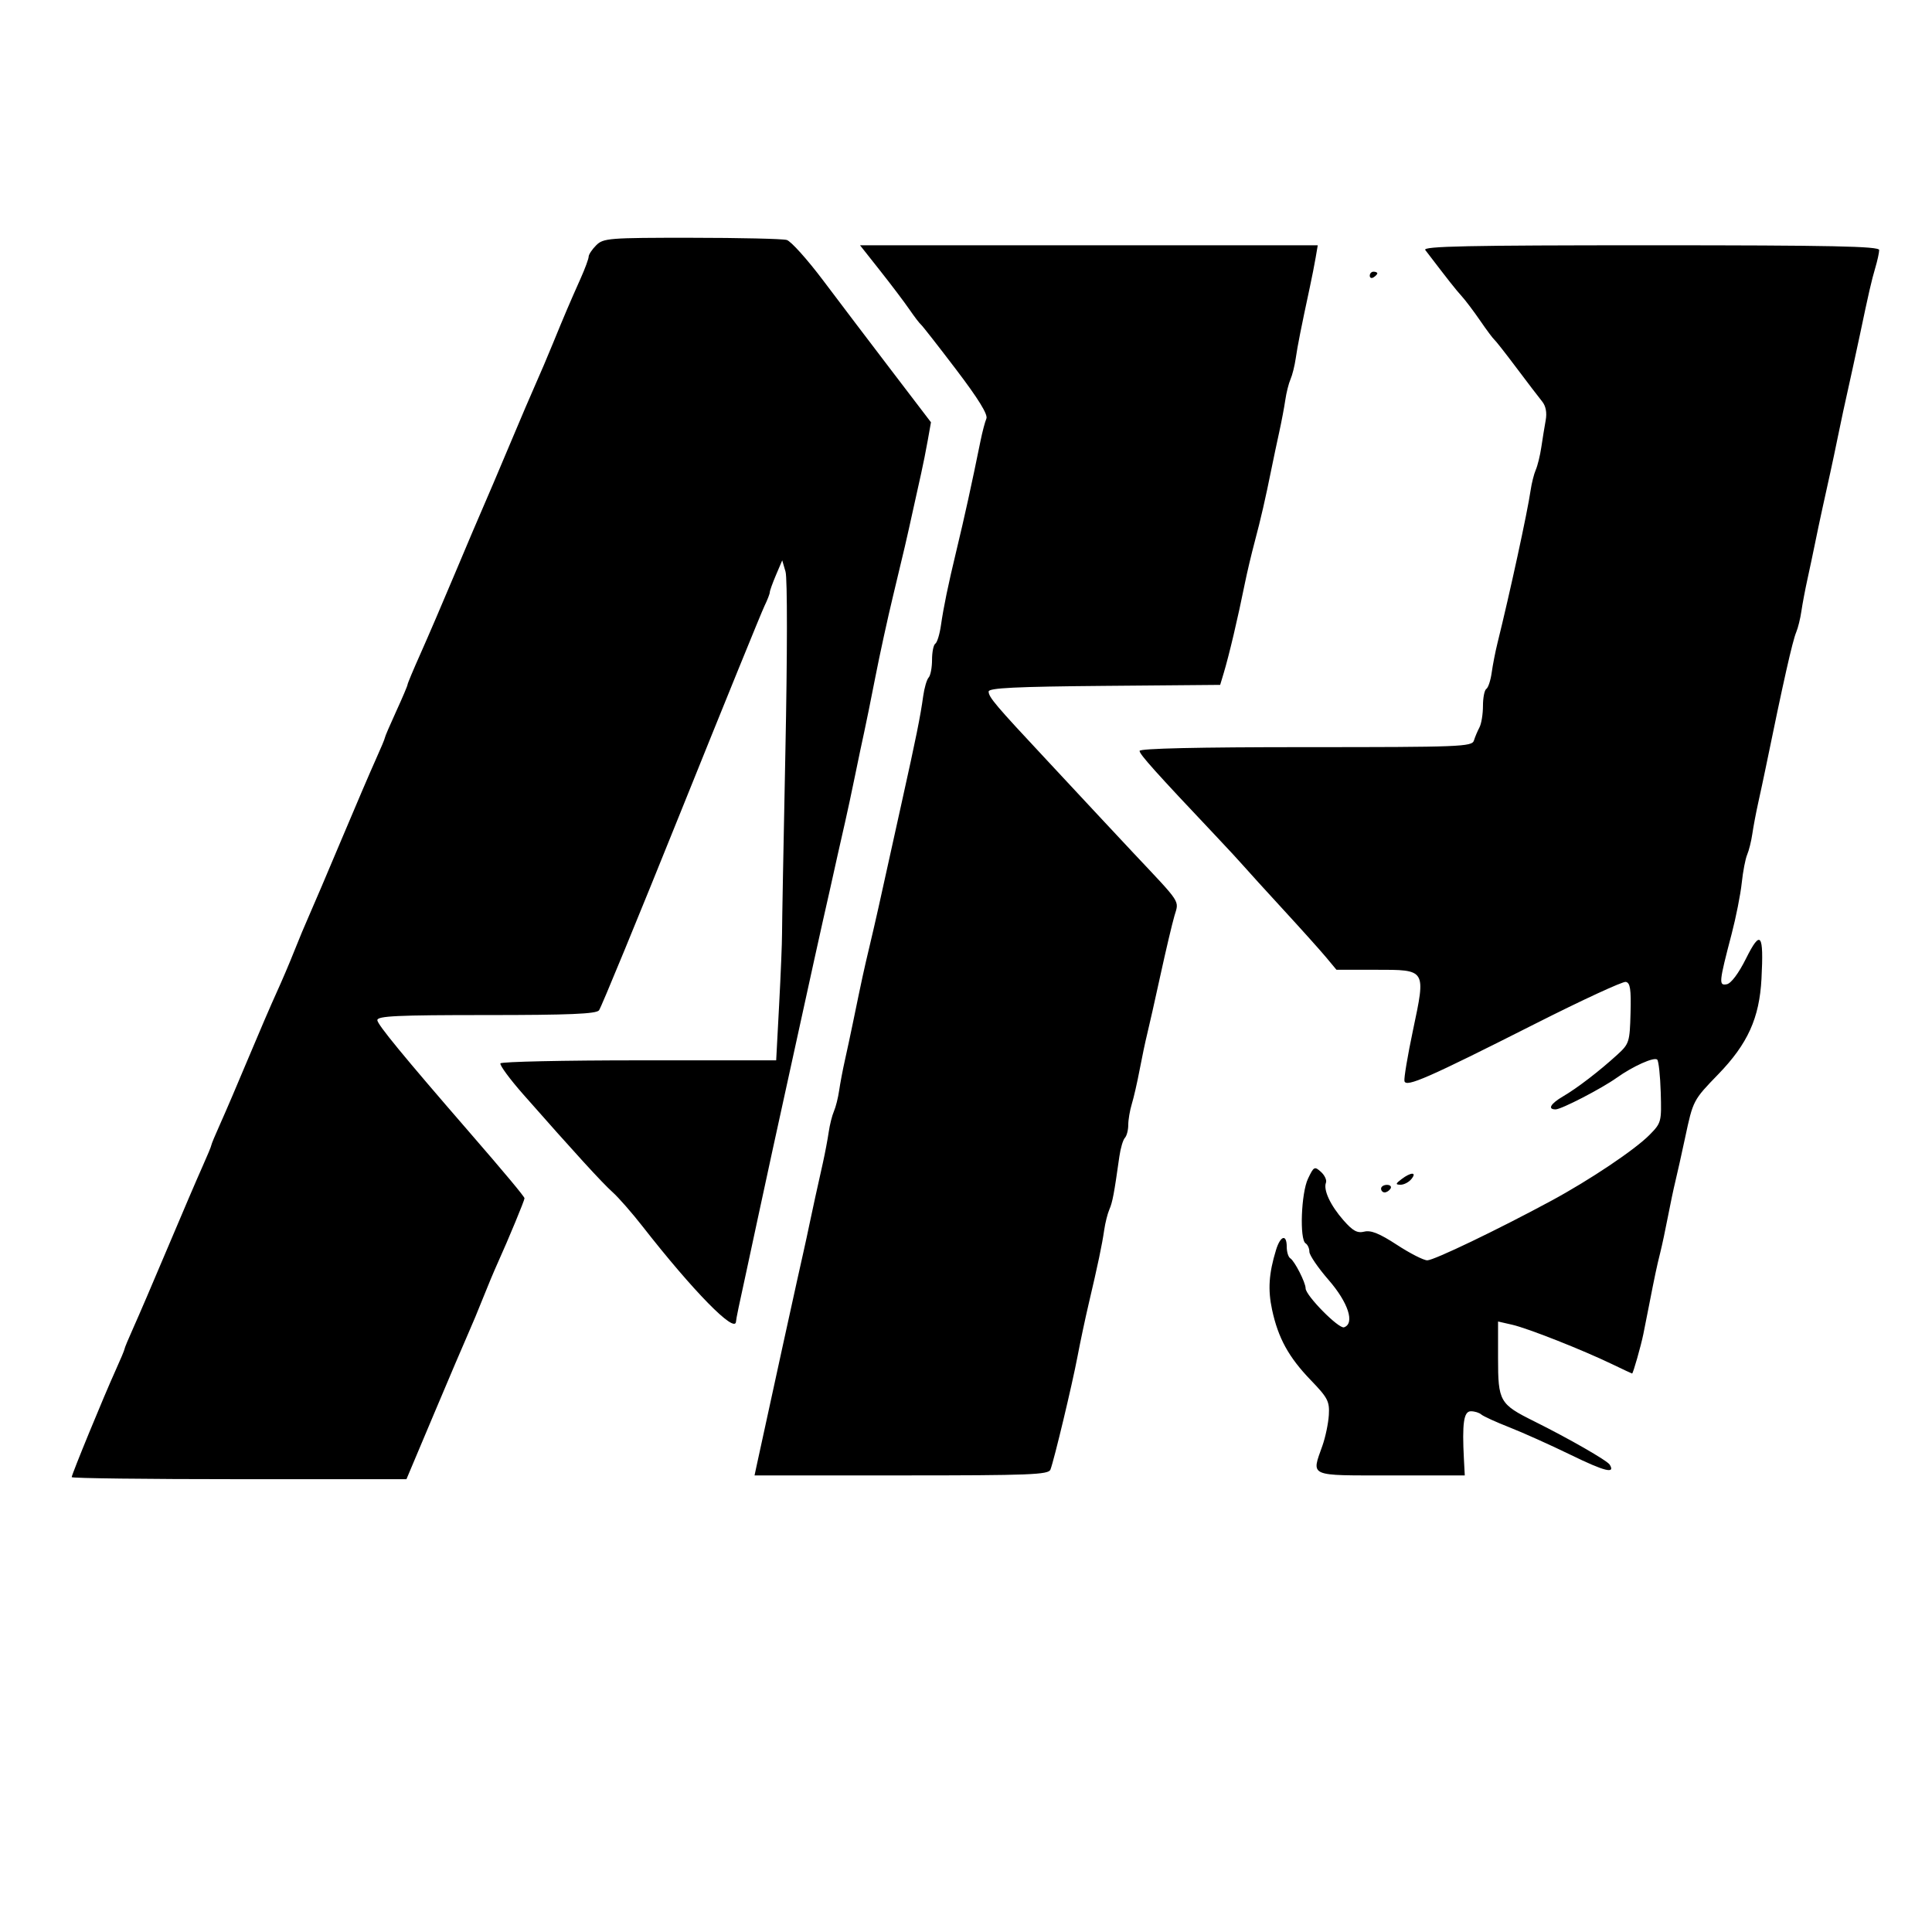
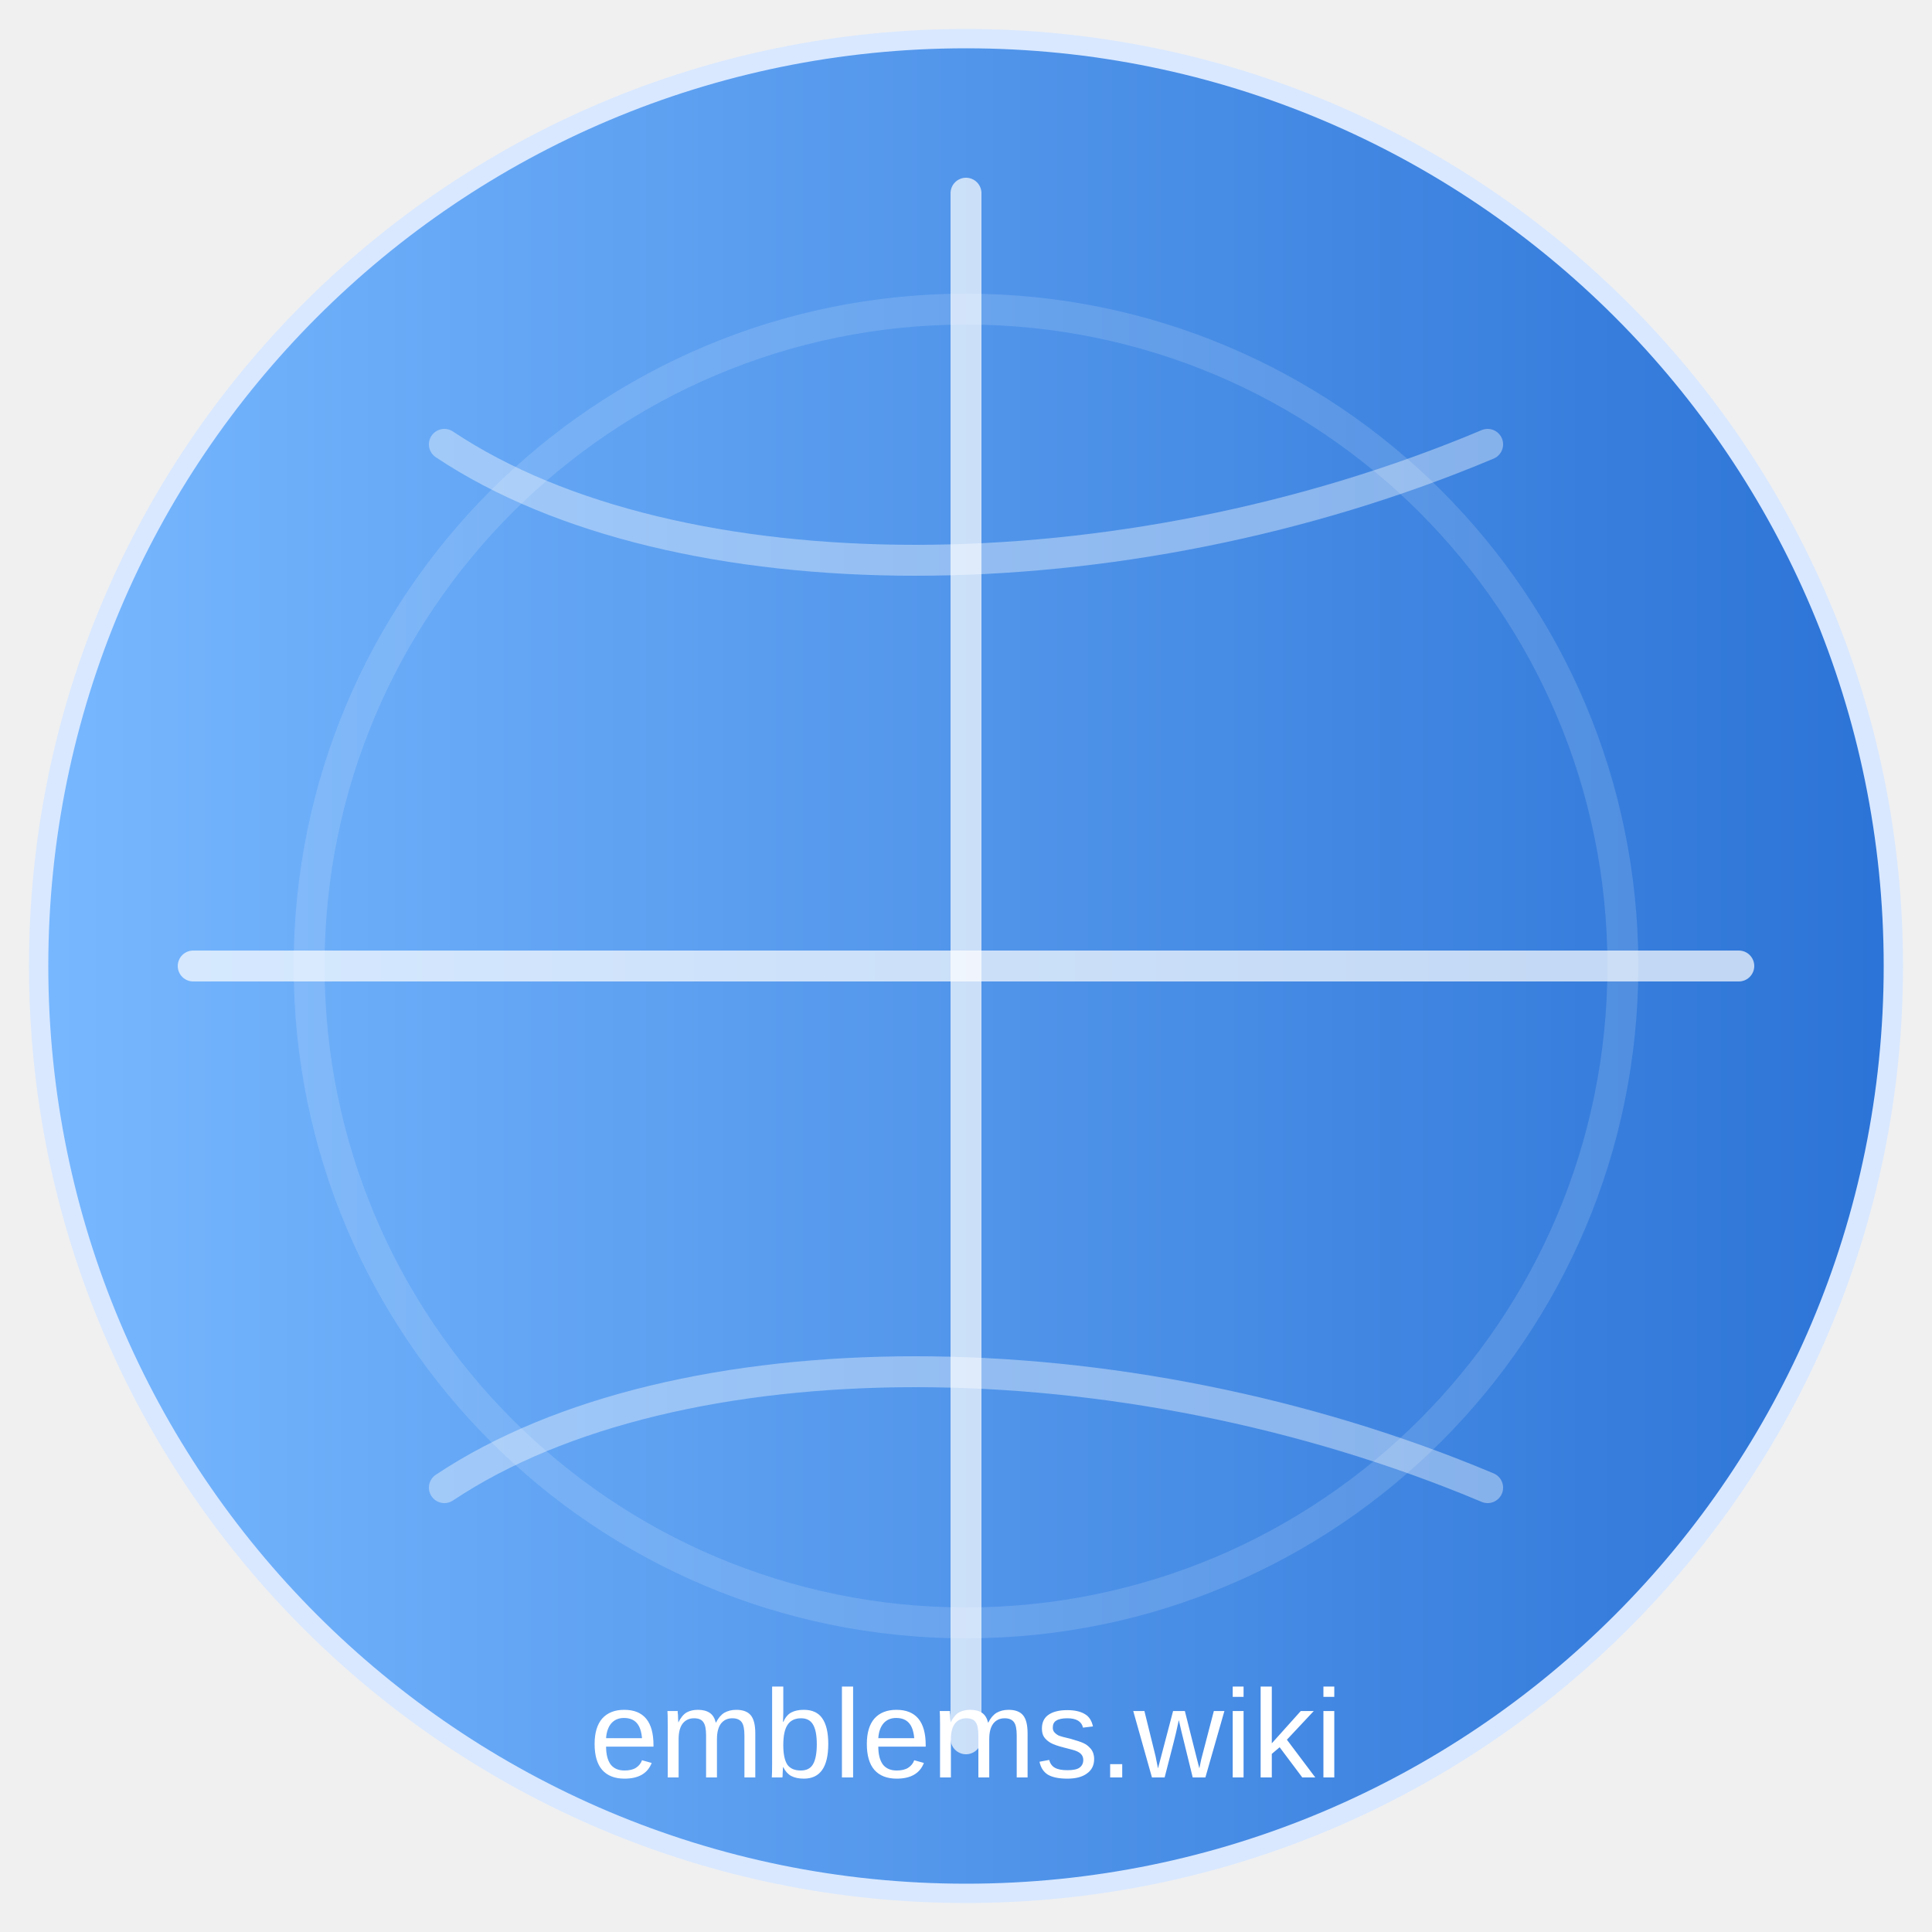
- <svg xmlns="http://www.w3.org/2000/svg" version="1.2" baseProfile="tiny" viewBox="0 0 512 512" width="512" height="512">
-   <rect width="512" height="512" fill="#FFFFFF" />
-   <path d="M 158 65 C 156.900 66.100, 156 67.455, 156 68.011 C 156 68.567, 155.048 71.154, 153.884 73.761 C 150.967 80.291, 149.616 83.460, 146.532 91 C 145.069 94.575, 143.060 99.300, 142.066 101.500 C 141.072 103.700, 137.898 111.125, 135.012 118 C 132.125 124.875, 128.967 132.300, 127.993 134.500 C 127.019 136.700, 123.672 144.575, 120.556 152 C 117.440 159.425, 113.340 168.970, 111.445 173.211 C 109.550 177.452, 108 181.154, 108 181.436 C 108 181.719, 106.650 184.897, 105 188.500 C 103.350 192.103, 102 195.250, 102 195.495 C 102 195.740, 100.924 198.317, 99.608 201.220 C 98.293 204.124, 94.190 213.700, 90.490 222.500 C 86.791 231.300, 82.940 240.336, 81.934 242.581 C 80.928 244.825, 79.146 249.092, 77.975 252.063 C 76.804 255.034, 74.710 259.948, 73.322 262.983 C 71.933 266.017, 68.540 273.900, 65.781 280.500 C 63.022 287.100, 59.693 294.876, 58.382 297.780 C 57.072 300.683, 56 303.258, 56 303.500 C 56 303.742, 54.932 306.317, 53.627 309.220 C 52.322 312.124, 48.218 321.700, 44.508 330.500 C 40.798 339.300, 36.691 348.876, 35.381 351.780 C 34.071 354.683, 33 357.258, 33 357.500 C 33 357.742, 31.921 360.317, 30.603 363.220 C 27.534 369.978, 19 390.749, 19 391.459 C 19 391.757, 38.961 392, 63.357 392 L 107.714 392 114.983 374.750 C 118.980 365.262, 123.071 355.664, 124.073 353.419 C 125.076 351.175, 126.843 346.936, 128 344 C 129.157 341.064, 130.934 336.825, 131.949 334.581 C 134.759 328.362, 139 318.123, 139 317.556 C 139 317.128, 133.743 310.827, 124.354 300 C 106.904 279.877, 100 271.472, 100 270.353 C 100 269.247, 105.266 269, 128.878 269 C 150.786 269, 157.994 268.698, 158.744 267.750 C 159.288 267.063, 169.059 243.325, 180.458 215 C 191.856 186.675, 201.816 162.193, 202.591 160.596 C 203.366 158.999, 204 157.367, 204 156.968 C 204 156.570, 204.742 154.502, 205.649 152.372 L 207.299 148.500 208.174 151.500 C 208.675 153.218, 208.660 173.516, 208.140 199 C 207.640 223.475, 207.238 245.300, 207.247 247.500 C 207.256 249.700, 206.910 258.137, 206.479 266.250 L 205.694 281 169.406 281 C 149.448 281, 132.896 281.360, 132.624 281.799 C 132.353 282.238, 135.083 285.951, 138.692 290.049 C 152.157 305.339, 159.582 313.466, 162.351 315.947 C 163.919 317.351, 167.487 321.425, 170.280 325 C 183.710 342.189, 194.852 353.551, 195.044 350.250 C 195.087 349.497, 195.858 345.783, 197.896 336.500 C 198.500 333.750, 199.853 327.450, 200.904 322.500 C 201.954 317.550, 203.706 309.450, 204.796 304.500 C 205.887 299.550, 209.090 284.925, 211.913 272 C 214.737 259.075, 217.487 246.588, 218.024 244.250 C 218.561 241.912, 219.450 237.975, 220 235.500 C 220.550 233.025, 221.450 228.975, 222 226.500 C 222.550 224.025, 223.442 220.088, 223.983 217.750 C 224.523 215.412, 225.702 209.900, 226.603 205.500 C 227.504 201.100, 228.593 195.925, 229.024 194 C 229.455 192.075, 230.777 185.550, 231.961 179.500 C 233.144 173.450, 235.255 163.775, 236.652 158 C 239.522 146.129, 240.295 142.805, 242 135 C 242.661 131.975, 243.609 127.700, 244.107 125.500 C 244.605 123.300, 245.395 119.342, 245.864 116.703 L 246.716 111.907 236.260 98.203 C 230.509 90.667, 222.360 79.923, 218.152 74.330 C 213.943 68.736, 209.600 63.905, 208.500 63.594 C 207.400 63.282, 196.037 63.021, 183.250 63.014 C 161.323 63.001, 159.886 63.114, 158 65 M 233.254 71.750 C 236.191 75.463, 239.676 80.075, 240.998 82 C 242.321 83.925, 243.694 85.725, 244.048 86 C 244.403 86.275, 248.604 91.644, 253.384 97.930 C 259.262 105.660, 261.858 109.869, 261.404 110.930 C 261.034 111.794, 260.342 114.412, 259.866 116.750 C 257.406 128.827, 255.668 136.732, 253.437 146 C 251.249 155.089, 250.069 160.801, 249.351 165.773 C 249.012 168.123, 248.344 170.287, 247.867 170.582 C 247.390 170.877, 247 172.801, 247 174.859 C 247 176.917, 246.596 179.027, 246.102 179.550 C 245.609 180.072, 244.957 182.300, 244.653 184.500 C 243.910 189.891, 242.773 195.522, 239 212.500 C 238.450 214.975, 237.579 218.912, 237.065 221.250 C 233.027 239.615, 231.965 244.347, 230.502 250.500 C 228.891 257.271, 228.476 259.182, 226.044 271 C 225.422 274.025, 224.458 278.525, 223.901 281 C 223.344 283.475, 222.661 287.075, 222.382 289 C 222.104 290.925, 221.482 293.400, 221 294.500 C 220.518 295.600, 219.896 298.075, 219.618 300 C 219.339 301.925, 218.636 305.637, 218.056 308.250 C 217.475 310.863, 216.574 314.913, 216.054 317.250 C 215.533 319.587, 214.834 322.850, 214.499 324.500 C 214.165 326.150, 213.434 329.525, 212.876 332 C 211.775 336.875, 211.424 338.468, 207.467 356.500 C 204.801 368.654, 201.319 384.635, 200.442 388.750 L 199.962 391 238.874 391 C 272.938 391, 277.859 390.809, 278.375 389.465 C 279.364 386.887, 284.141 366.931, 285.547 359.500 C 286.276 355.650, 287.613 349.350, 288.518 345.500 C 290.948 335.164, 292.051 329.917, 292.618 326 C 292.896 324.075, 293.518 321.600, 294 320.500 C 294.822 318.624, 295.255 316.327, 296.641 306.500 C 296.951 304.300, 297.609 302.073, 298.102 301.550 C 298.596 301.028, 299 299.484, 299 298.121 C 299 296.758, 299.423 294.260, 299.940 292.571 C 300.457 290.882, 301.390 286.800, 302.014 283.500 C 302.639 280.200, 303.541 275.925, 304.021 274 C 304.500 272.075, 306.071 265.100, 307.511 258.500 C 308.951 251.900, 310.626 244.803, 311.232 242.729 C 312.464 238.513, 313.274 239.757, 300.350 226.031 C 296.967 222.439, 292.748 217.925, 290.975 216 C 289.201 214.075, 283.056 207.478, 277.319 201.340 C 263.820 186.898, 262.003 184.754, 262.001 183.264 C 262 182.316, 269.136 181.967, 292.678 181.764 L 323.357 181.500 324.260 178.500 C 325.729 173.623, 328.040 163.826, 329.922 154.500 C 330.477 151.750, 331.650 146.800, 332.529 143.500 C 334.145 137.432, 335.345 132.198, 337 124 C 337.499 121.525, 338.404 117.250, 339.010 114.500 C 339.615 111.750, 340.339 107.925, 340.618 106 C 340.896 104.075, 341.518 101.600, 342 100.500 C 342.482 99.400, 343.101 96.925, 343.377 95 C 343.846 91.724, 344.829 86.765, 347.143 76 C 347.676 73.525, 348.360 70.037, 348.665 68.250 L 349.219 65 288.567 65 L 227.915 65 233.254 71.750 M 377.710 66.250 C 384.005 74.490, 385.769 76.727, 387.345 78.465 C 388.359 79.584, 390.579 82.525, 392.279 85 C 393.978 87.475, 395.653 89.725, 396.002 90 C 396.351 90.275, 399.001 93.650, 401.891 97.500 C 404.780 101.350, 407.830 105.343, 408.667 106.373 C 409.659 107.592, 409.993 109.336, 409.624 111.373 C 409.313 113.093, 408.792 116.300, 408.467 118.500 C 408.142 120.700, 407.482 123.400, 407 124.500 C 406.518 125.600, 405.896 128.075, 405.618 130 C 404.790 135.721, 400.165 157.032, 396.828 170.500 C 396.283 172.700, 395.601 176.190, 395.313 178.256 C 395.025 180.322, 394.386 182.261, 393.894 182.565 C 393.402 182.869, 393 184.898, 393 187.073 C 393 189.248, 392.583 191.809, 392.073 192.764 C 391.563 193.719, 390.902 195.287, 390.604 196.250 C 390.099 197.882, 387.093 198, 346.031 198 C 317.433 198, 302 198.349, 302 198.997 C 302 199.908, 306.307 204.711, 322.175 221.497 C 325.296 224.799, 328.671 228.451, 329.675 229.613 C 330.679 230.775, 335.386 235.950, 340.134 241.113 C 344.883 246.276, 349.986 251.963, 351.473 253.750 L 354.178 257 364.554 257 C 378.021 257, 377.885 256.779, 374.452 273.038 C 373.042 279.716, 372.026 285.774, 372.194 286.500 C 372.597 288.240, 378.336 285.723, 406.935 271.266 C 419.274 265.028, 430.034 260.054, 430.846 260.212 C 432.024 260.442, 432.280 262.122, 432.109 268.500 C 431.905 276.149, 431.751 276.632, 428.612 279.500 C 423.868 283.835, 417.989 288.352, 414.250 290.534 C 410.914 292.482, 410.036 294.002, 412.250 293.998 C 413.783 293.995, 424.412 288.496, 428.462 285.610 C 432.773 282.539, 438.394 280.025, 439.185 280.816 C 439.562 281.192, 439.979 285.100, 440.111 289.500 C 440.347 297.303, 440.273 297.580, 437.138 300.760 C 433.246 304.707, 421.286 312.722, 411.034 318.255 C 396.806 325.932, 380.005 334, 378.245 334 C 377.276 334, 373.660 332.155, 370.208 329.900 C 365.623 326.904, 363.296 325.960, 361.565 326.394 C 359.702 326.862, 358.522 326.219, 356.032 323.383 C 352.560 319.429, 350.655 315.340, 351.392 313.422 C 351.652 312.743, 351.054 311.454, 350.064 310.558 C 348.373 309.027, 348.162 309.138, 346.631 312.365 C 344.817 316.187, 344.364 328.489, 346 329.500 C 346.550 329.840, 347 330.844, 347 331.731 C 347 332.619, 349.298 335.987, 352.107 339.217 C 357.297 345.183, 359.101 350.725, 356.187 351.748 C 354.795 352.236, 346 343.325, 346 341.425 C 346 339.886, 343.084 334.170, 341.937 333.461 C 341.422 333.142, 341 331.784, 341 330.441 C 341 326.951, 339.330 327.427, 338.162 331.250 C 336.254 337.493, 335.970 341.762, 337.110 347.079 C 338.723 354.599, 341.509 359.674, 347.350 365.731 C 351.872 370.421, 352.369 371.375, 352.157 374.967 C 352.027 377.171, 351.263 380.836, 350.460 383.113 C 347.521 391.444, 346.501 391, 368.590 391 L 388.180 391 387.956 386.750 C 387.449 377.152, 387.905 374, 389.800 374 C 390.790 374, 392.027 374.383, 392.550 374.851 C 393.072 375.319, 396.425 376.849, 400 378.252 C 403.575 379.654, 410.892 382.942, 416.260 385.557 C 425.260 389.943, 428.148 390.667, 426.591 388.148 C 425.915 387.053, 415.734 381.213, 406.500 376.624 C 397.423 372.112, 397 371.369, 397 359.953 L 397 350.213 400.750 351.069 C 404.902 352.017, 419.399 357.741, 427.291 361.548 C 430.087 362.896, 432.443 364, 432.527 364 C 432.786 364, 434.870 356.674, 435.514 353.500 C 435.849 351.850, 436.518 348.475, 437 346 C 438.532 338.137, 439.073 335.587, 439.973 332 C 440.456 330.075, 441.368 325.800, 442 322.500 C 442.632 319.200, 443.535 314.925, 444.006 313 C 444.477 311.075, 445.632 305.900, 446.572 301.500 C 448.693 291.576, 448.698 291.567, 455.363 284.685 C 463.164 276.632, 466.265 269.781, 466.810 259.400 C 467.443 247.342, 466.596 246.236, 462.705 254.040 C 460.756 257.950, 458.762 260.615, 457.621 260.834 C 455.446 261.253, 455.527 260.401, 458.904 247.500 C 460.055 243.100, 461.258 237.025, 461.577 234 C 461.895 230.975, 462.543 227.600, 463.016 226.500 C 463.489 225.400, 464.104 222.925, 464.382 221 C 464.661 219.075, 465.364 215.363, 465.944 212.750 C 466.525 210.137, 467.392 206.088, 467.871 203.750 C 472.623 180.561, 475.032 169.857, 476.030 167.500 C 476.495 166.400, 477.104 163.925, 477.382 162 C 477.661 160.075, 478.385 156.250, 478.990 153.500 C 479.596 150.750, 480.501 146.475, 481 144 C 481.499 141.525, 482.379 137.363, 482.954 134.750 C 483.529 132.137, 484.471 127.862, 485.046 125.250 C 485.621 122.638, 486.501 118.475, 487 116 C 487.862 111.729, 488.724 107.741, 491 97.500 C 491.550 95.025, 492.401 91.088, 492.890 88.750 C 495.198 77.738, 495.999 74.244, 496.962 71.007 C 497.533 69.085, 498 66.948, 498 66.257 C 498 65.262, 485.379 65, 437.378 65 C 389.037 65, 376.949 65.253, 377.710 66.250 M 363 73.059 C 363 73.641, 363.450 73.840, 364 73.500 C 364.550 73.160, 365 72.684, 365 72.441 C 365 72.198, 364.550 72, 364 72 C 363.450 72, 363 72.477, 363 73.059 M 371.441 312.468 C 369.810 313.702, 369.760 313.941, 371.128 313.968 C 372.023 313.986, 373.315 313.325, 374 312.500 C 375.596 310.577, 373.968 310.557, 371.441 312.468 M 366 315 C 366 315.550, 366.423 316, 366.941 316 C 367.459 316, 368.160 315.550, 368.500 315 C 368.840 314.450, 368.416 314, 367.559 314 C 366.702 314, 366 314.450, 366 315" fill="#000000" fill-rule="evenodd" />
+ <svg xmlns="http://www.w3.org/2000/svg" viewBox="0 0 100 100">
+   <defs>
+     <linearGradient id="g" x1="0" x2="1">
+       <stop offset="0" stop-color="#78b8ff" />
+       <stop offset="1" stop-color="#2b73d6" />
+     </linearGradient>
+   </defs>
+   <circle cx="50" cy="50" r="48" fill="url(#g)" stroke="#d9e8ff" stroke-width="1" />
+   <g fill="none" stroke="#ffffff" stroke-width="1.6" stroke-linecap="round">
+     <circle cx="50" cy="50" r="34" opacity="0.14" />
+     <path d="M10 50h80" opacity="0.7" />
+     <path d="M50 10v80" opacity="0.7" />
+     <path d="M23 23c12 8 35 8 54 0" opacity="0.38" />
+     <path d="M23 77c12-8 35-8 54 0" opacity="0.38" />
+   </g>
+   <text x="50" y="92" font-family="Arial, Helvetica, sans-serif" font-size="6.5" fill="#ffffff" text-anchor="middle">emblems.wiki</text>
</svg>
